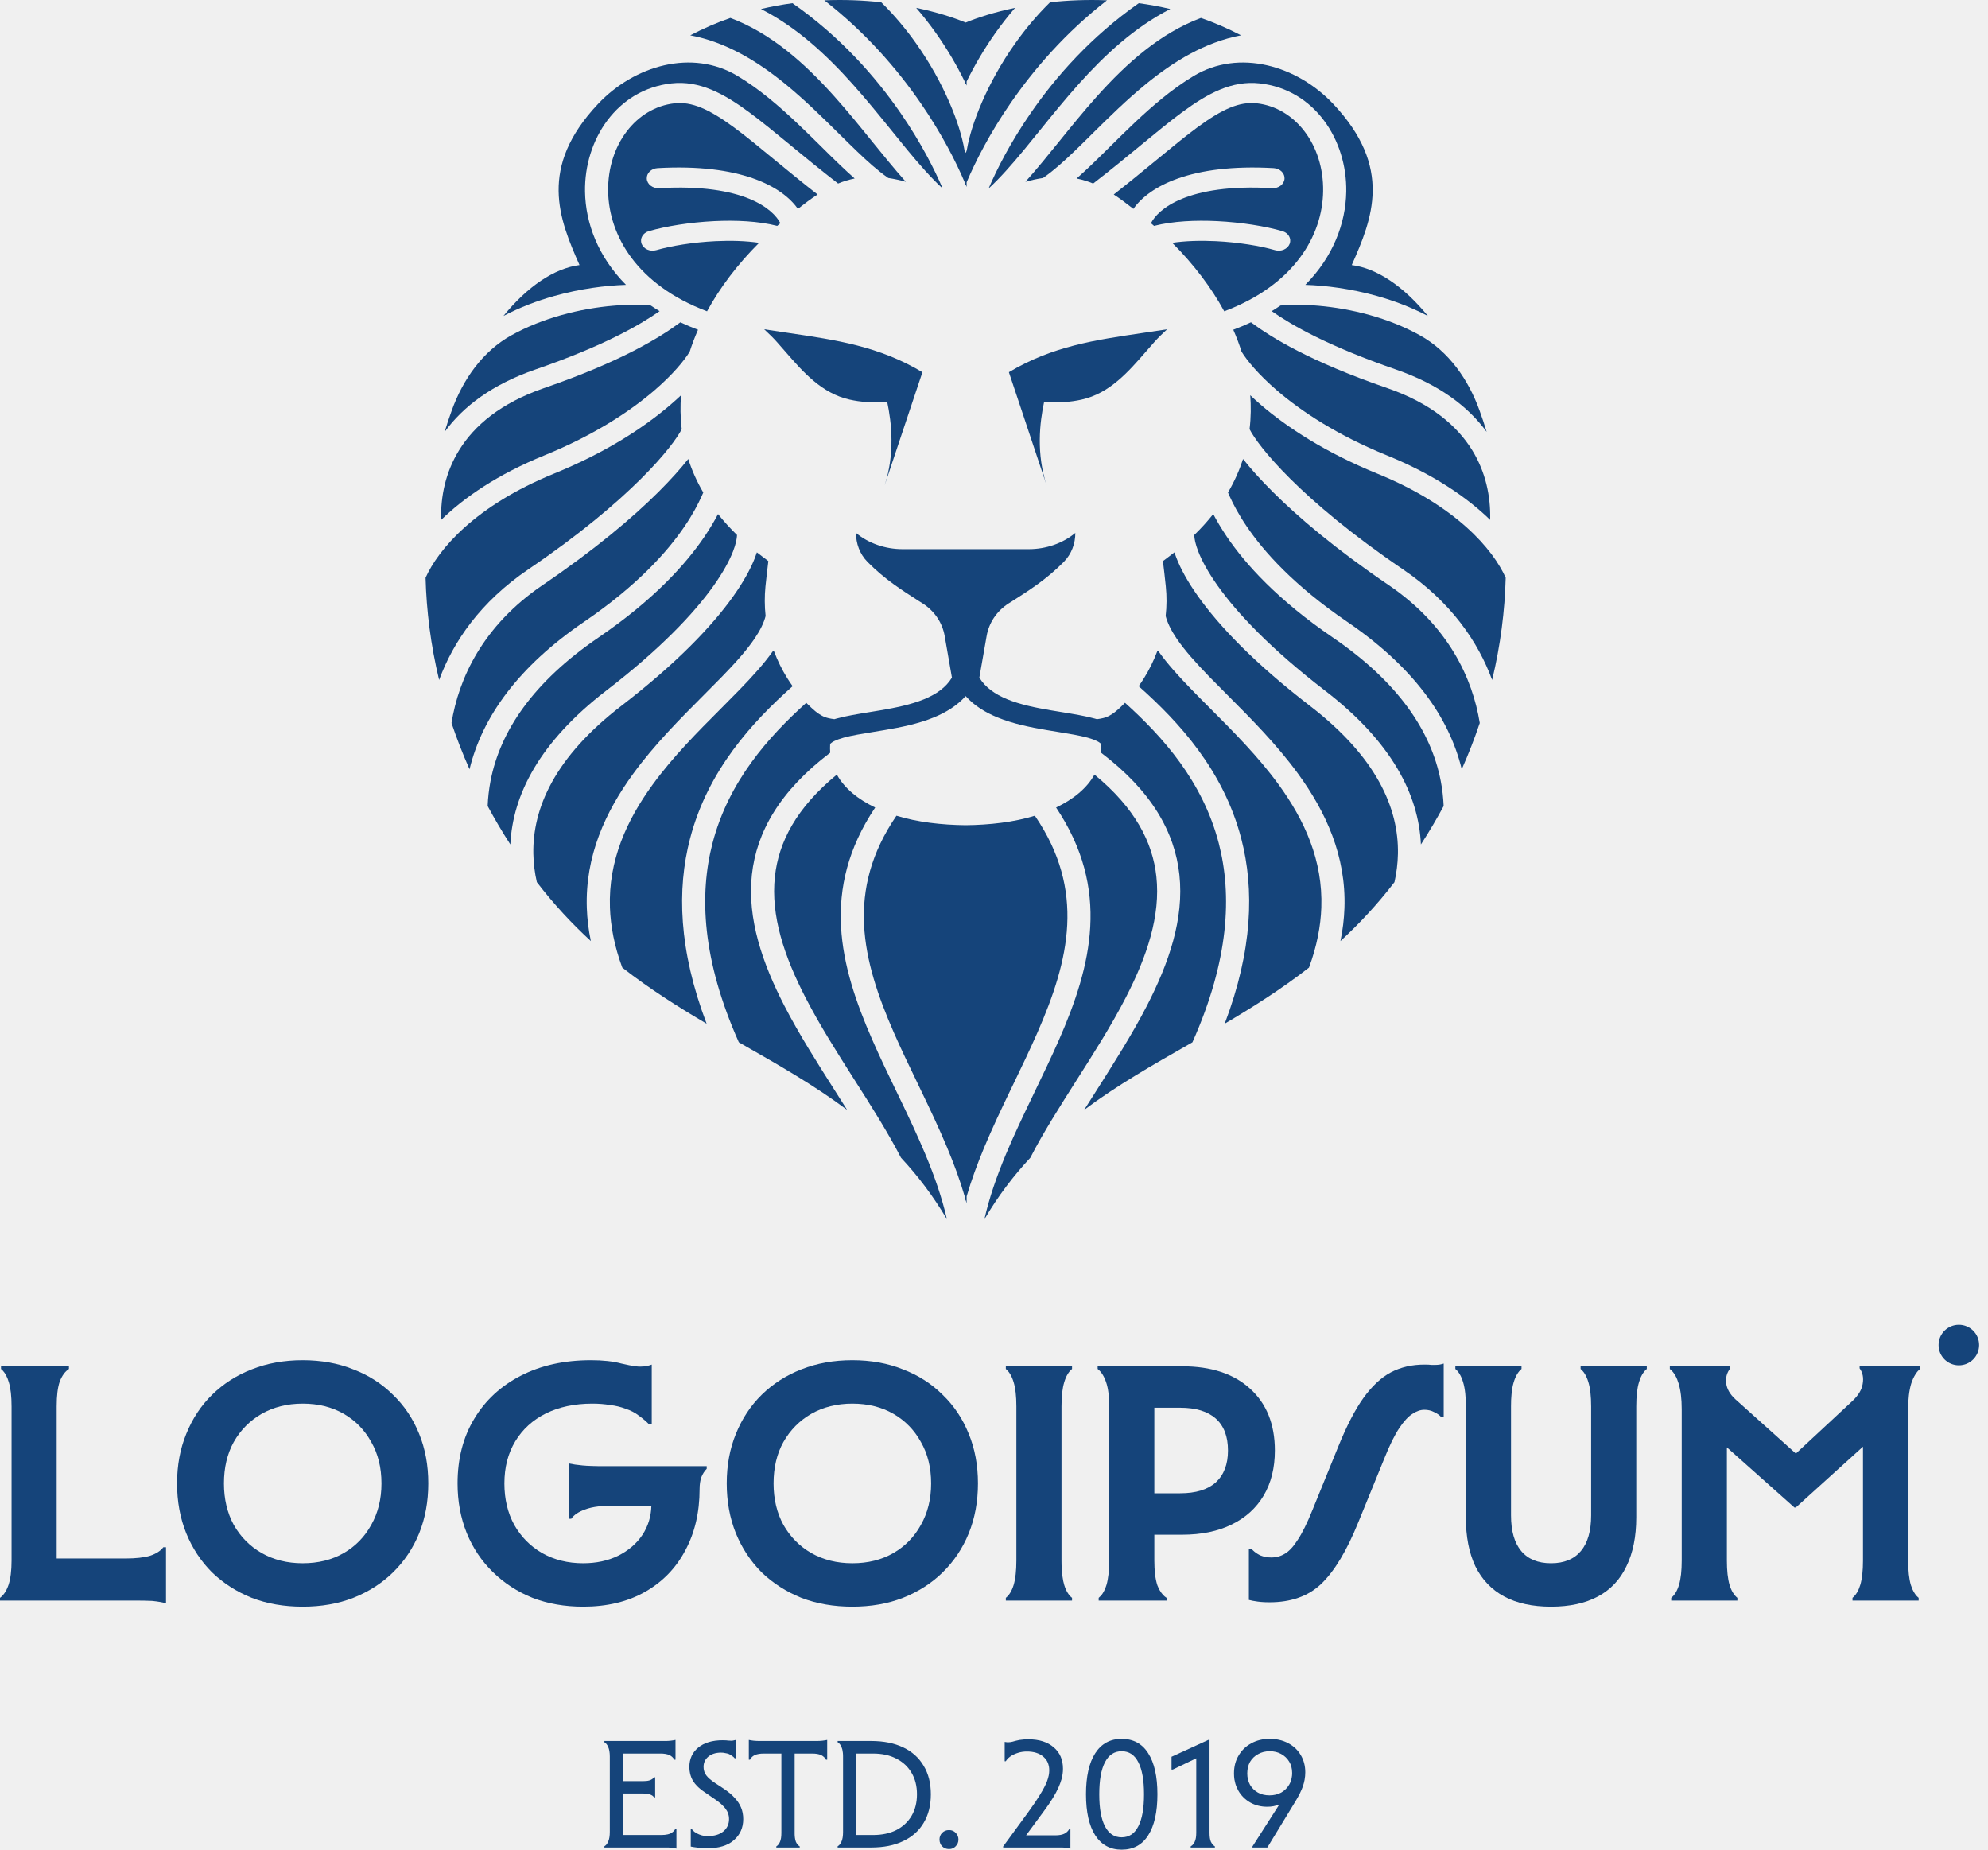
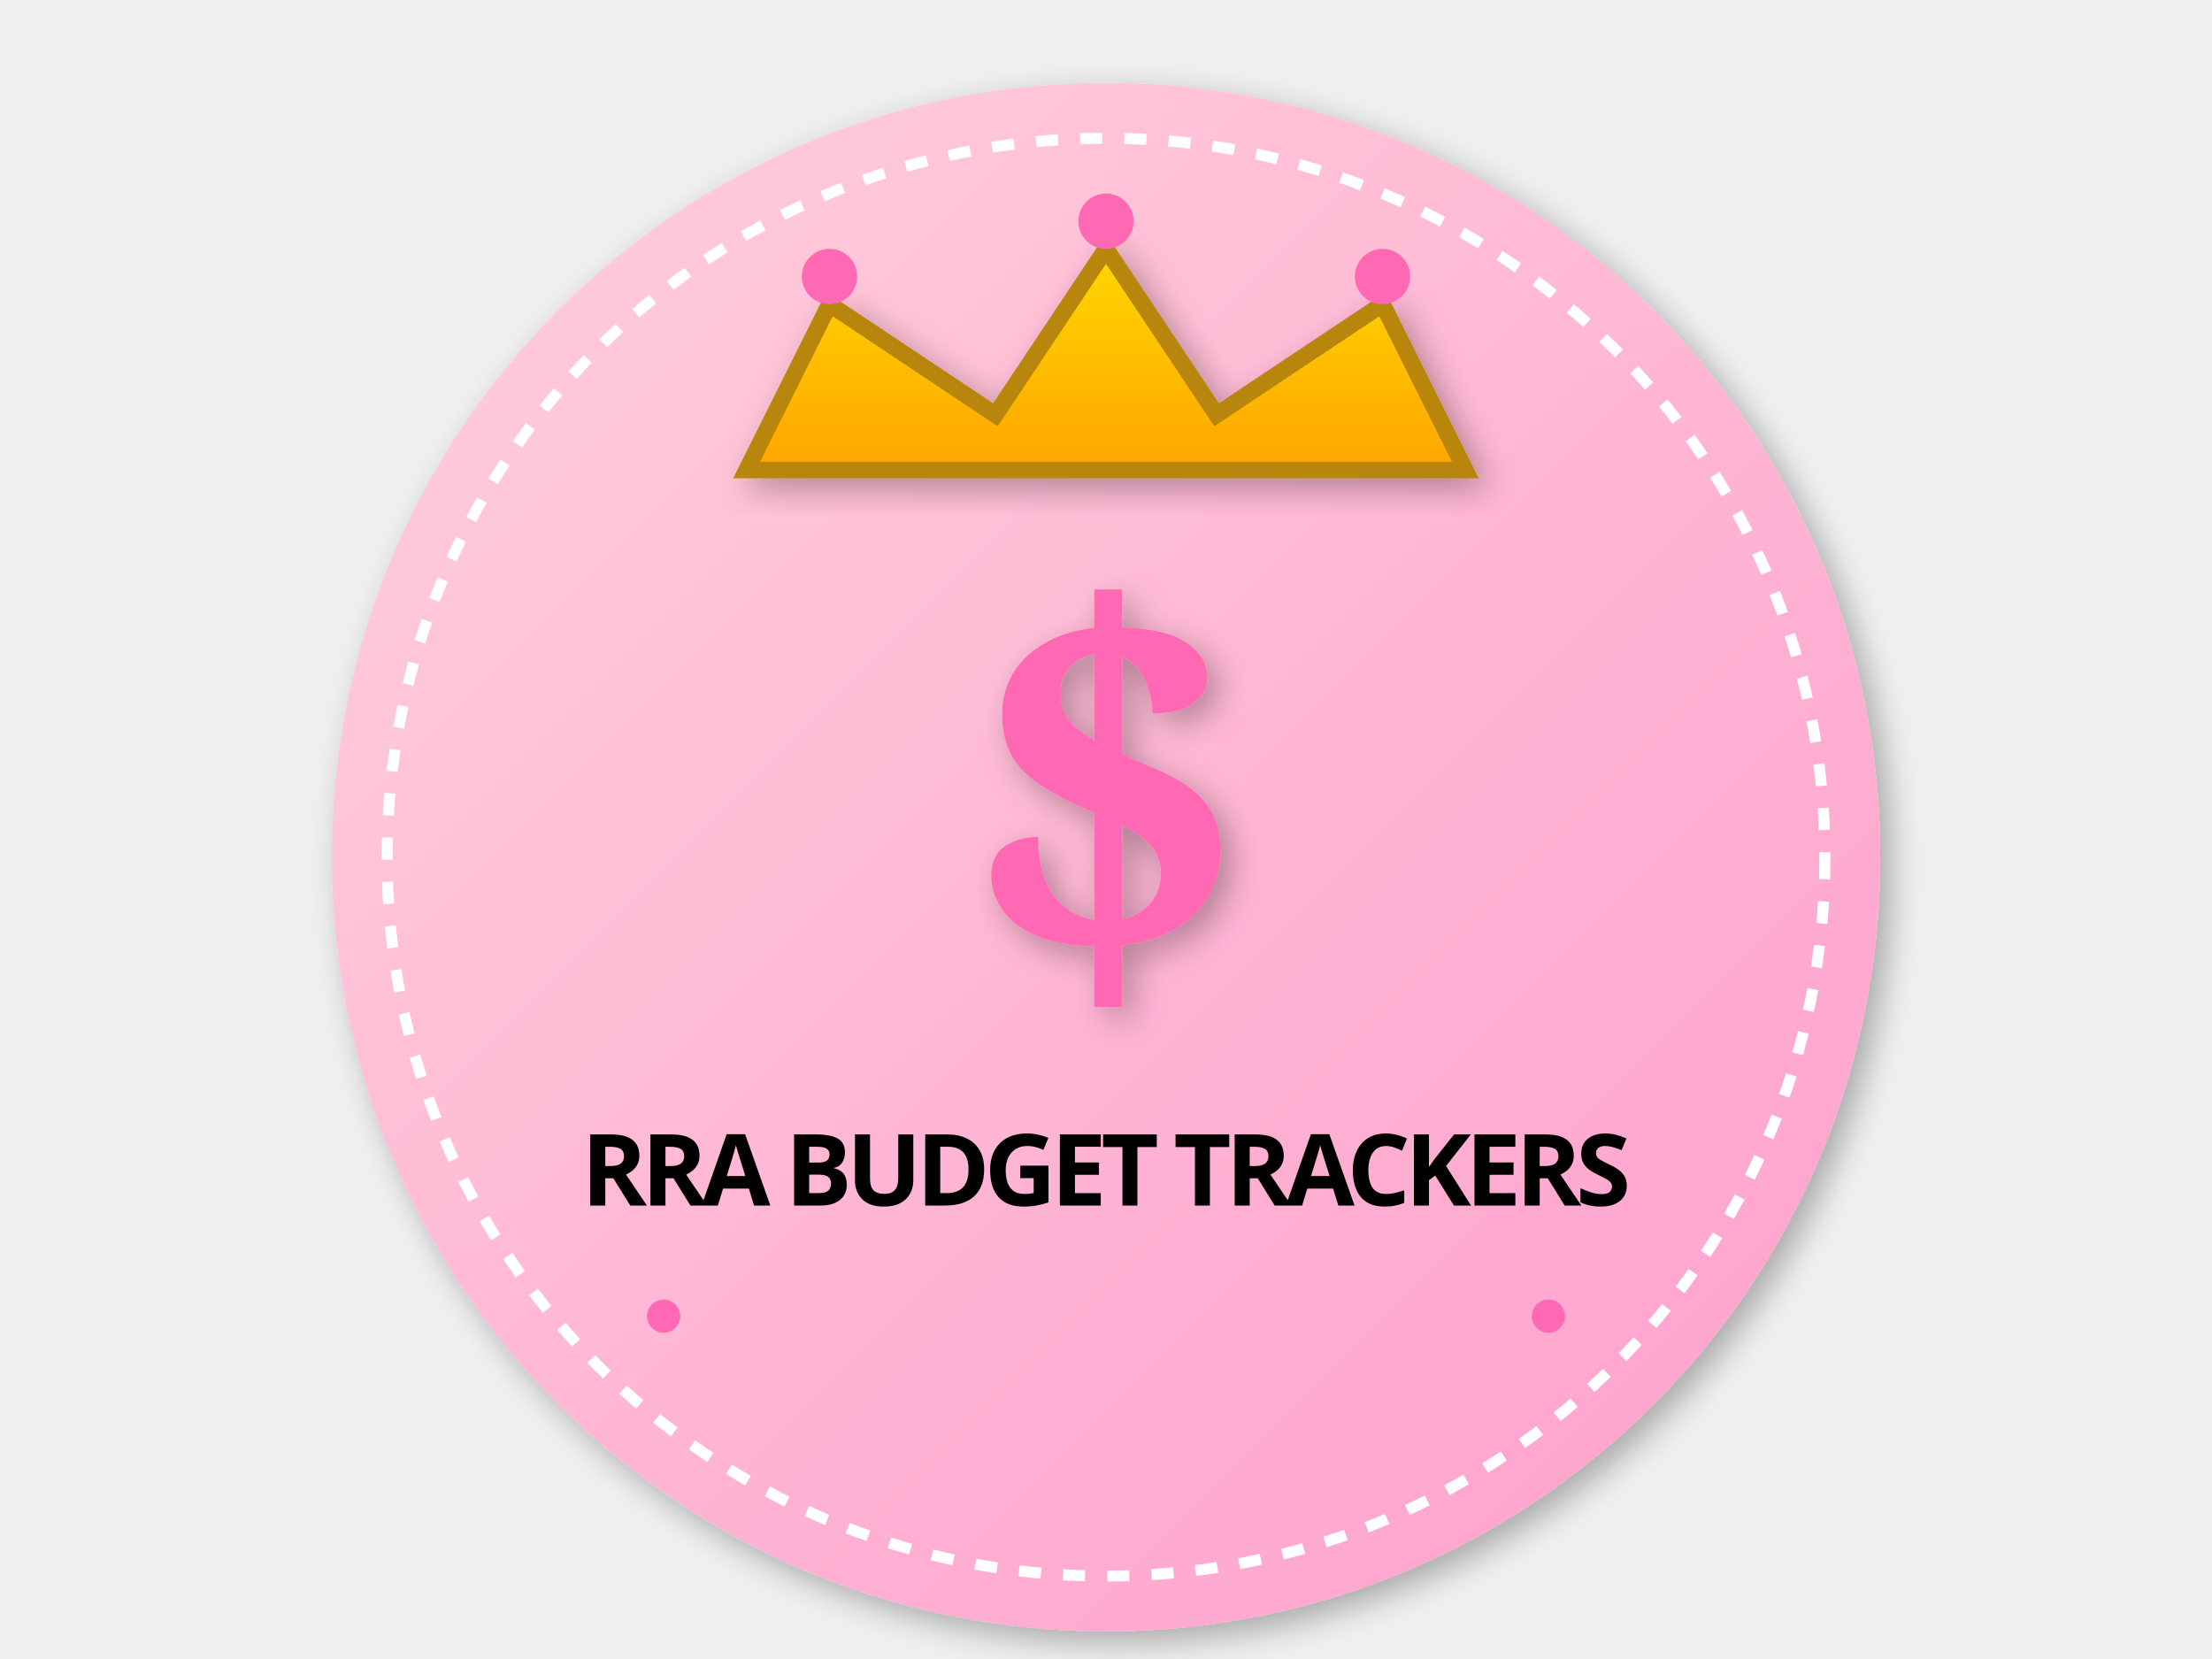
- <svg xmlns="http://www.w3.org/2000/svg" width="43" height="40" viewBox="0 0 43 40" fill="none">
-   <path d="M20.866 3.942C20.679 3.501 20.369 2.889 19.913 2.228C19.412 1.501 18.729 0.706 17.83 0.007C18.262 -0.011 18.677 0.007 19.06 0.049C19.343 0.326 19.594 0.627 19.813 0.936C20.424 1.796 20.768 2.692 20.859 3.234C20.863 3.26 20.873 3.284 20.887 3.306C20.9 3.284 20.91 3.26 20.914 3.234C21.005 2.692 21.349 1.796 21.96 0.936C22.179 0.627 22.43 0.326 22.713 0.049C23.097 0.007 23.511 -0.011 23.944 0.007C23.044 0.706 22.361 1.501 21.86 2.228C21.404 2.889 21.094 3.501 20.908 3.942V4.043C20.901 4.026 20.894 4.009 20.887 3.992C20.879 4.009 20.872 4.026 20.866 4.043V3.942Z" fill="#15447A" />
-   <path d="M20.887 0.488C20.617 0.376 20.251 0.26 19.817 0.17C19.97 0.346 20.11 0.527 20.239 0.708C20.489 1.06 20.698 1.419 20.866 1.762V1.85C20.872 1.835 20.88 1.82 20.887 1.806C20.894 1.82 20.901 1.835 20.908 1.85V1.762C21.076 1.419 21.285 1.06 21.534 0.708C21.663 0.527 21.804 0.346 21.956 0.17C21.522 0.26 21.157 0.376 20.887 0.488Z" fill="#15447A" />
-   <path d="M19.484 2.451C18.936 1.656 18.17 0.788 17.141 0.069C16.916 0.099 16.689 0.141 16.46 0.195C17.245 0.595 17.888 1.2 18.442 1.819C18.743 2.154 19.025 2.503 19.291 2.831C19.403 2.971 19.513 3.106 19.62 3.236C19.891 3.564 20.144 3.851 20.39 4.077C20.216 3.668 19.922 3.087 19.484 2.451Z" fill="#15447A" />
-   <path d="M18.047 2.085C17.398 1.36 16.676 0.718 15.798 0.388C15.507 0.489 15.216 0.614 14.93 0.764C15.713 0.911 16.39 1.332 16.977 1.809C17.4 2.154 17.794 2.543 18.151 2.896C18.288 3.031 18.419 3.161 18.544 3.28C18.775 3.501 18.985 3.688 19.182 3.827C19.192 3.834 19.203 3.842 19.213 3.849C19.334 3.867 19.46 3.894 19.593 3.931C19.466 3.79 19.34 3.641 19.214 3.488C19.101 3.352 18.988 3.212 18.873 3.071C18.611 2.746 18.34 2.412 18.047 2.085Z" fill="#15447A" />
-   <path d="M20.887 25.946C20.894 25.971 20.901 25.997 20.908 26.023C20.908 25.974 20.908 25.924 20.908 25.872C21.012 25.515 21.142 25.165 21.285 24.821C21.463 24.395 21.663 23.974 21.862 23.561L21.925 23.431C22.103 23.061 22.279 22.696 22.438 22.333C23.128 20.76 23.488 19.257 22.384 17.64C21.935 17.779 21.404 17.84 20.887 17.845C20.37 17.84 19.838 17.779 19.39 17.64C18.285 19.257 18.646 20.76 19.335 22.333C19.494 22.696 19.67 23.061 19.849 23.431L19.911 23.561C20.11 23.974 20.31 24.395 20.488 24.821C20.632 25.165 20.762 25.515 20.866 25.872C20.866 25.924 20.866 25.974 20.866 26.023C20.872 25.997 20.88 25.971 20.887 25.946Z" fill="#15447A" />
-   <path d="M18.93 17.463C17.744 19.235 18.167 20.888 18.868 22.487C19.03 22.858 19.209 23.229 19.387 23.598L19.45 23.728C19.649 24.141 19.845 24.553 20.018 24.968C20.211 25.432 20.375 25.897 20.482 26.367C20.183 25.86 19.849 25.423 19.488 25.036C19.346 24.76 19.184 24.481 19.015 24.201C18.845 23.921 18.666 23.64 18.486 23.358C18.112 22.771 17.734 22.177 17.422 21.572C16.962 20.68 16.669 19.803 16.761 18.957C16.841 18.214 17.221 17.473 18.101 16.751C18.265 17.049 18.559 17.286 18.93 17.463Z" fill="#15447A" />
-   <path d="M16.263 18.917C16.363 17.998 16.862 17.108 17.957 16.278C17.953 16.216 17.952 16.153 17.956 16.089C17.991 16.049 18.07 16.002 18.248 15.952C18.425 15.904 18.638 15.869 18.885 15.829C18.966 15.816 19.051 15.802 19.139 15.787C19.482 15.729 19.861 15.653 20.2 15.514C20.458 15.408 20.701 15.261 20.887 15.053C21.072 15.261 21.315 15.408 21.574 15.514C21.912 15.653 22.292 15.729 22.634 15.787C22.722 15.802 22.807 15.816 22.888 15.829C23.135 15.869 23.348 15.904 23.525 15.952C23.703 16.002 23.782 16.049 23.817 16.089C23.821 16.153 23.821 16.216 23.816 16.278C24.912 17.108 25.411 17.998 25.51 18.917C25.614 19.873 25.28 20.831 24.808 21.749C24.487 22.371 24.091 22.993 23.712 23.59C23.623 23.728 23.535 23.866 23.45 24.002C24.157 23.473 24.92 23.038 25.698 22.594L25.792 22.54C26.586 20.759 26.652 19.354 26.361 18.233C26.014 16.899 25.154 15.936 24.334 15.198C24.332 15.2 24.33 15.202 24.328 15.203C24.324 15.207 24.321 15.211 24.317 15.215C24.25 15.283 24.19 15.338 24.14 15.379C24.113 15.401 24.085 15.422 24.059 15.439C24.041 15.451 24.023 15.462 24.003 15.473C23.962 15.497 23.914 15.516 23.865 15.528C23.822 15.539 23.775 15.547 23.726 15.553C23.71 15.548 23.693 15.544 23.677 15.539C23.468 15.481 23.21 15.44 22.956 15.398C22.88 15.386 22.804 15.374 22.73 15.361C22.393 15.304 22.066 15.236 21.787 15.122C21.52 15.012 21.311 14.865 21.183 14.654L21.341 13.752C21.39 13.472 21.555 13.216 21.818 13.048C21.845 13.031 21.871 13.014 21.898 12.998L21.902 12.995C22.263 12.765 22.638 12.527 23.008 12.153C23.18 11.979 23.259 11.753 23.259 11.525C22.988 11.75 22.626 11.876 22.251 11.876H19.523C19.147 11.876 18.786 11.75 18.515 11.525C18.515 11.753 18.594 11.979 18.765 12.153C19.135 12.527 19.51 12.765 19.871 12.995L19.872 12.996C19.9 13.013 19.927 13.031 19.955 13.048C20.218 13.216 20.384 13.472 20.433 13.752L20.59 14.654C20.462 14.865 20.254 15.012 19.986 15.122C19.707 15.236 19.38 15.304 19.043 15.361C18.969 15.374 18.893 15.386 18.818 15.398C18.563 15.44 18.306 15.481 18.096 15.539C18.08 15.544 18.064 15.548 18.047 15.553C17.998 15.547 17.952 15.539 17.908 15.528C17.859 15.516 17.811 15.497 17.77 15.473C17.75 15.462 17.732 15.451 17.714 15.439C17.688 15.422 17.661 15.401 17.633 15.379C17.584 15.338 17.523 15.283 17.456 15.215C17.451 15.21 17.445 15.204 17.44 15.198C16.619 15.936 15.759 16.899 15.412 18.233C15.121 19.354 15.187 20.759 15.981 22.54L16.075 22.594C16.853 23.038 17.616 23.473 18.323 24.002C18.238 23.866 18.15 23.729 18.062 23.59C17.683 22.994 17.286 22.371 16.965 21.749C16.493 20.831 16.16 19.873 16.263 18.917Z" fill="#15447A" />
-   <path d="M17.144 14.839C16.278 15.609 15.309 16.656 14.925 18.138C14.64 19.232 14.679 20.546 15.284 22.138C14.669 21.776 14.055 21.388 13.46 20.925C13.289 20.462 13.207 20.03 13.193 19.626C13.158 18.608 13.555 17.74 14.115 16.97C14.557 16.362 15.09 15.828 15.589 15.328C15.727 15.189 15.863 15.053 15.994 14.918C16.269 14.635 16.522 14.358 16.714 14.086L16.743 14.087C16.819 14.289 16.914 14.482 17.026 14.662C17.066 14.726 17.105 14.784 17.144 14.839Z" fill="#15447A" />
-   <path d="M16.325 13.805C16.443 13.63 16.522 13.47 16.56 13.322C16.537 13.11 16.536 12.895 16.557 12.68C16.575 12.501 16.603 12.27 16.619 12.134L16.474 12.024C16.439 11.998 16.405 11.971 16.371 11.945C16.359 11.983 16.345 12.023 16.329 12.063C16.237 12.299 16.085 12.579 15.858 12.898C15.405 13.535 14.645 14.337 13.44 15.264C11.996 16.374 11.519 17.48 11.536 18.461C11.54 18.671 11.566 18.876 11.612 19.077C11.983 19.56 12.374 19.978 12.78 20.351C12.729 20.107 12.701 19.87 12.693 19.639C12.654 18.508 13.098 17.555 13.692 16.738C14.156 16.1 14.722 15.533 15.224 15.03C15.359 14.895 15.489 14.764 15.611 14.639C15.905 14.337 16.151 14.063 16.325 13.805Z" fill="#15447A" />
-   <path d="M15.942 11.57C15.939 11.648 15.917 11.766 15.855 11.925C15.778 12.123 15.644 12.373 15.433 12.67C15.011 13.263 14.286 14.034 13.108 14.939C11.667 16.048 11.088 17.193 11.039 18.262C10.861 17.986 10.697 17.709 10.548 17.431C10.555 17.25 10.576 17.069 10.61 16.889C10.818 15.81 11.532 14.75 12.943 13.788C14.15 12.965 14.837 12.195 15.235 11.609C15.36 11.424 15.457 11.259 15.531 11.117C15.651 11.268 15.788 11.42 15.942 11.57Z" fill="#15447A" />
-   <path d="M15.176 10.732C15.19 10.703 15.201 10.676 15.212 10.651C15.069 10.407 14.963 10.164 14.887 9.926C14.727 10.128 14.514 10.368 14.242 10.639C13.686 11.192 12.873 11.882 11.738 12.652C10.443 13.531 9.921 14.672 9.766 15.635C9.878 15.967 10.007 16.301 10.156 16.636C10.431 15.498 11.218 14.412 12.634 13.447C13.792 12.657 14.438 11.927 14.804 11.388C14.988 11.119 15.102 10.895 15.176 10.732Z" fill="#15447A" />
-   <path d="M14.746 9.281C14.654 9.461 14.386 9.836 13.865 10.354C13.332 10.884 12.543 11.556 11.43 12.311C10.388 13.018 9.802 13.879 9.498 14.705C9.316 13.948 9.224 13.206 9.205 12.494C9.48 11.882 10.27 10.94 11.986 10.241C13.111 9.783 13.934 9.241 14.498 8.757C14.581 8.686 14.658 8.616 14.731 8.548C14.713 8.777 14.714 9.023 14.746 9.281Z" fill="#15447A" />
-   <path d="M14.147 8.449C14.556 8.098 14.801 7.795 14.918 7.605C14.969 7.446 15.029 7.288 15.098 7.131C14.964 7.081 14.837 7.027 14.716 6.97C14.265 7.303 13.445 7.814 11.761 8.395C10.831 8.717 10.26 9.201 9.931 9.735C9.637 10.21 9.528 10.737 9.542 11.243C10.044 10.754 10.769 10.257 11.774 9.848C12.846 9.412 13.623 8.898 14.147 8.449Z" fill="#15447A" />
-   <path d="M15.293 6.732C13.774 6.159 13.17 5.09 13.154 4.138C13.138 3.127 13.765 2.325 14.59 2.234C14.96 2.193 15.333 2.355 15.879 2.757C16.137 2.947 16.419 3.179 16.746 3.449L16.783 3.479C17.053 3.701 17.351 3.946 17.684 4.206C17.539 4.3 17.399 4.406 17.258 4.517C16.919 4.03 16.009 3.534 14.223 3.636C14.085 3.644 13.981 3.748 13.99 3.867C13.999 3.987 14.118 4.077 14.256 4.069C16.108 3.963 16.73 4.534 16.879 4.827C16.856 4.846 16.833 4.865 16.811 4.885C16.405 4.781 15.912 4.759 15.446 4.782C14.924 4.808 14.406 4.891 14.036 4.998C13.905 5.036 13.835 5.159 13.878 5.273C13.922 5.386 14.063 5.448 14.194 5.41C14.515 5.317 14.988 5.239 15.475 5.215C15.811 5.199 16.139 5.209 16.419 5.251C15.953 5.716 15.574 6.216 15.293 6.732Z" fill="#15447A" />
-   <path d="M17.128 3.165C17.427 3.411 17.756 3.681 18.128 3.969C18.181 3.947 18.235 3.927 18.29 3.91C18.355 3.89 18.42 3.873 18.486 3.86C18.383 3.769 18.279 3.672 18.174 3.572C18.037 3.442 17.899 3.305 17.759 3.166C17.407 2.819 17.039 2.455 16.635 2.126C16.421 1.952 16.194 1.787 15.954 1.643C14.972 1.053 13.723 1.414 12.936 2.247C11.638 3.624 12.093 4.733 12.535 5.732C11.989 5.802 11.409 6.195 10.889 6.833C11.249 6.644 11.624 6.503 11.988 6.401C12.552 6.243 13.097 6.174 13.54 6.16C12.938 5.553 12.665 4.828 12.654 4.144C12.636 3.024 13.339 1.934 14.527 1.803C15.127 1.737 15.65 2.02 16.202 2.426C16.471 2.624 16.762 2.864 17.085 3.129L17.128 3.165Z" fill="#15447A" />
-   <path d="M12.142 6.814C11.778 6.916 11.409 7.058 11.059 7.252C10.437 7.598 10.013 8.207 9.771 8.877C9.716 9.027 9.665 9.181 9.617 9.34C10.018 8.79 10.649 8.313 11.576 7.992C13.057 7.481 13.831 7.033 14.267 6.729C14.201 6.689 14.138 6.649 14.077 6.607C13.677 6.566 12.934 6.592 12.142 6.814Z" fill="#15447A" />
-   <path d="M19.952 8.049L19.134 10.497C19.36 9.81 19.286 9.146 19.189 8.686C18.854 8.715 18.609 8.693 18.379 8.642C17.771 8.507 17.366 8.04 16.98 7.596C16.922 7.53 16.866 7.464 16.808 7.4C16.73 7.312 16.638 7.221 16.529 7.121C16.705 7.149 16.877 7.174 17.047 7.199C18.093 7.353 19.014 7.488 19.952 8.049Z" fill="#15447A" />
-   <path d="M19.134 10.497C19.131 10.507 19.128 10.516 19.125 10.525L19.134 10.497Z" fill="#15447A" />
-   <path d="M22.29 2.451C22.837 1.656 23.604 0.788 24.632 0.069C24.857 0.099 25.084 0.141 25.313 0.195C24.529 0.595 23.886 1.2 23.331 1.819C23.031 2.154 22.748 2.503 22.483 2.831C22.37 2.971 22.26 3.106 22.153 3.236C21.882 3.564 21.629 3.851 21.383 4.077C21.558 3.668 21.851 3.087 22.29 2.451Z" fill="#15447A" />
-   <path d="M23.726 2.085C24.376 1.36 25.097 0.718 25.976 0.388C26.266 0.489 26.557 0.614 26.844 0.764C26.061 0.911 25.383 1.332 24.797 1.809C24.373 2.154 23.979 2.543 23.622 2.896C23.486 3.031 23.355 3.161 23.23 3.28C22.999 3.501 22.788 3.688 22.591 3.827C22.581 3.834 22.571 3.842 22.561 3.849C22.439 3.867 22.313 3.894 22.18 3.931C22.307 3.79 22.433 3.641 22.56 3.488C22.672 3.352 22.785 3.212 22.9 3.071C23.163 2.746 23.433 2.412 23.726 2.085Z" fill="#15447A" />
-   <path d="M22.843 17.463C24.029 19.235 23.607 20.888 22.906 22.487C22.743 22.858 22.564 23.229 22.386 23.598L22.324 23.728C22.125 24.141 21.929 24.553 21.755 24.968C21.562 25.432 21.398 25.897 21.292 26.367C21.591 25.86 21.925 25.423 22.286 25.036C22.427 24.76 22.589 24.481 22.759 24.201C22.929 23.921 23.108 23.64 23.287 23.358C23.661 22.771 24.039 22.177 24.351 21.572C24.811 20.68 25.104 19.803 25.012 18.957C24.932 18.214 24.552 17.473 23.673 16.751C23.508 17.049 23.214 17.286 22.843 17.463Z" fill="#15447A" />
-   <path d="M24.629 14.839C25.496 15.609 26.464 16.656 26.849 18.138C27.133 19.232 27.095 20.546 26.49 22.138C27.104 21.776 27.718 21.388 28.313 20.925C28.484 20.462 28.566 20.03 28.58 19.626C28.615 18.608 28.218 17.74 27.659 16.97C27.217 16.362 26.683 15.828 26.185 15.328C26.046 15.189 25.91 15.053 25.779 14.918C25.504 14.635 25.251 14.358 25.059 14.086L25.03 14.087C24.954 14.289 24.859 14.482 24.747 14.662C24.708 14.726 24.668 14.784 24.629 14.839Z" fill="#15447A" />
-   <path d="M25.448 13.805C25.33 13.63 25.252 13.47 25.213 13.322C25.237 13.11 25.238 12.895 25.216 12.68C25.198 12.501 25.171 12.27 25.154 12.134L25.3 12.024C25.334 11.998 25.369 11.971 25.402 11.945C25.415 11.983 25.429 12.023 25.445 12.063C25.536 12.299 25.688 12.579 25.915 12.898C26.368 13.535 27.128 14.337 28.333 15.264C29.777 16.374 30.254 17.48 30.237 18.461C30.233 18.671 30.207 18.876 30.162 19.077C29.791 19.56 29.399 19.978 28.994 20.351C29.044 20.107 29.072 19.87 29.08 19.639C29.119 18.508 28.675 17.555 28.081 16.738C27.617 16.1 27.051 15.533 26.549 15.03C26.414 14.895 26.284 14.764 26.162 14.639C25.869 14.337 25.622 14.063 25.448 13.805Z" fill="#15447A" />
-   <path d="M25.831 11.57C25.834 11.648 25.856 11.766 25.918 11.925C25.995 12.123 26.129 12.373 26.34 12.67C26.762 13.263 27.488 14.034 28.665 14.939C30.107 16.048 30.686 17.193 30.734 18.262C30.913 17.986 31.076 17.709 31.226 17.431C31.218 17.25 31.198 17.069 31.163 16.889C30.955 15.81 30.241 14.75 28.831 13.788C27.624 12.965 26.936 12.195 26.538 11.609C26.413 11.424 26.317 11.259 26.242 11.117C26.122 11.268 25.986 11.42 25.831 11.57Z" fill="#15447A" />
-   <path d="M26.597 10.732C26.584 10.703 26.572 10.676 26.561 10.651C26.704 10.407 26.81 10.164 26.887 9.926C27.046 10.128 27.259 10.368 27.532 10.639C28.087 11.192 28.9 11.882 30.035 12.652C31.33 13.531 31.852 14.672 32.007 15.635C31.896 15.967 31.766 16.301 31.617 16.636C31.343 15.498 30.555 14.412 29.14 13.447C27.981 12.657 27.335 11.927 26.969 11.388C26.786 11.119 26.671 10.895 26.597 10.732Z" fill="#15447A" />
-   <path d="M27.028 9.281C27.119 9.461 27.387 9.836 27.908 10.354C28.442 10.884 29.231 11.556 30.343 12.311C31.386 13.018 31.971 13.879 32.275 14.705C32.457 13.948 32.549 13.206 32.568 12.494C32.293 11.882 31.504 10.94 29.787 10.241C28.663 9.783 27.839 9.241 27.275 8.757C27.192 8.686 27.115 8.616 27.043 8.548C27.06 8.777 27.059 9.023 27.028 9.281Z" fill="#15447A" />
-   <path d="M27.627 8.449C27.218 8.098 26.972 7.795 26.855 7.605C26.805 7.446 26.745 7.288 26.676 7.131C26.809 7.081 26.936 7.027 27.058 6.97C27.508 7.303 28.328 7.814 30.012 8.395C30.942 8.717 31.513 9.201 31.843 9.735C32.136 10.21 32.245 10.737 32.232 11.243C31.729 10.754 31.004 10.257 29.999 9.848C28.927 9.412 28.151 8.898 27.627 8.449Z" fill="#15447A" />
-   <path d="M26.48 6.732C28 6.159 28.604 5.09 28.619 4.138C28.635 3.127 28.009 2.325 27.183 2.234C26.814 2.193 26.44 2.355 25.895 2.757C25.637 2.947 25.355 3.179 25.027 3.449L24.99 3.479C24.72 3.701 24.423 3.946 24.09 4.206C24.234 4.3 24.374 4.406 24.515 4.517C24.855 4.03 25.765 3.534 27.55 3.636C27.688 3.644 27.793 3.748 27.784 3.867C27.774 3.987 27.655 4.077 27.517 4.069C25.665 3.963 25.044 4.534 24.895 4.827C24.917 4.846 24.94 4.865 24.962 4.885C25.368 4.781 25.862 4.759 26.327 4.782C26.849 4.808 27.367 4.891 27.737 4.998C27.868 5.036 27.939 5.159 27.895 5.273C27.851 5.386 27.71 5.448 27.579 5.41C27.258 5.317 26.785 5.239 26.298 5.215C25.962 5.199 25.635 5.209 25.355 5.251C25.82 5.716 26.199 6.216 26.48 6.732Z" fill="#15447A" />
-   <path d="M24.646 3.165C24.347 3.411 24.018 3.681 23.645 3.969C23.593 3.947 23.539 3.927 23.483 3.91C23.419 3.89 23.353 3.873 23.287 3.86C23.39 3.769 23.495 3.672 23.6 3.572C23.736 3.442 23.874 3.305 24.015 3.166C24.366 2.819 24.734 2.455 25.139 2.126C25.352 1.952 25.58 1.787 25.819 1.643C26.801 1.053 28.051 1.414 28.837 2.247C30.135 3.624 29.681 4.733 29.238 5.732C29.785 5.802 30.364 6.195 30.885 6.833C30.524 6.644 30.149 6.503 29.785 6.401C29.222 6.243 28.676 6.174 28.234 6.16C28.835 5.553 29.108 4.828 29.119 4.144C29.137 3.024 28.434 1.934 27.246 1.803C26.646 1.737 26.123 2.02 25.571 2.426C25.302 2.624 25.011 2.864 24.689 3.129L24.646 3.165Z" fill="#15447A" />
-   <path d="M29.631 6.814C29.995 6.916 30.365 7.058 30.714 7.252C31.337 7.598 31.76 8.207 32.002 8.877C32.057 9.027 32.108 9.181 32.156 9.34C31.756 8.79 31.125 8.313 30.197 7.992C28.717 7.481 27.943 7.033 27.507 6.729C27.572 6.689 27.635 6.649 27.696 6.607C28.096 6.566 28.84 6.592 29.631 6.814Z" fill="#15447A" />
-   <path d="M21.822 8.049L22.639 10.497C22.642 10.507 22.645 10.516 22.648 10.525L22.639 10.497C22.413 9.81 22.487 9.146 22.585 8.686C22.92 8.715 23.164 8.693 23.394 8.642C24.002 8.507 24.407 8.04 24.793 7.596C24.851 7.53 24.908 7.464 24.965 7.4C25.043 7.312 25.135 7.221 25.245 7.121C25.068 7.149 24.896 7.174 24.727 7.199C23.68 7.353 22.759 7.488 21.822 8.049Z" fill="#15447A" />
-   <path fill-rule="evenodd" clip-rule="evenodd" d="M4.029 33.159C3.896 32.831 3.83 32.472 3.83 32.08C3.83 31.688 3.896 31.331 4.029 31.008C4.161 30.68 4.347 30.398 4.587 30.163C4.831 29.924 5.118 29.74 5.446 29.613C5.779 29.481 6.146 29.415 6.547 29.415C6.948 29.415 7.313 29.481 7.641 29.613C7.974 29.74 8.26 29.924 8.5 30.163C8.745 30.398 8.934 30.68 9.066 31.008C9.198 31.331 9.264 31.688 9.264 32.08C9.264 32.472 9.198 32.831 9.066 33.159C8.934 33.482 8.745 33.764 8.5 34.004C8.26 34.239 7.974 34.422 7.641 34.554C7.313 34.682 6.948 34.745 6.547 34.745C6.146 34.745 5.779 34.682 5.446 34.554C5.118 34.422 4.831 34.239 4.587 34.004C4.347 33.764 4.161 33.482 4.029 33.159ZM8.251 32.08C8.251 31.737 8.177 31.439 8.03 31.184C7.888 30.925 7.69 30.722 7.436 30.575C7.181 30.428 6.885 30.354 6.547 30.354C6.214 30.354 5.918 30.428 5.659 30.575C5.404 30.722 5.203 30.925 5.056 31.184C4.915 31.439 4.844 31.737 4.844 32.08C4.844 32.418 4.915 32.716 5.056 32.976C5.203 33.235 5.404 33.438 5.659 33.585C5.918 33.732 6.214 33.806 6.547 33.806C6.885 33.806 7.181 33.732 7.436 33.585C7.69 33.438 7.888 33.235 8.03 32.976C8.177 32.716 8.251 32.418 8.251 32.08Z" fill="#15447A" />
-   <path d="M2.717 33.703H1.226V30.413C1.226 30.183 1.248 30.004 1.292 29.877C1.341 29.75 1.407 29.659 1.491 29.605V29.547H0.022V29.605C0.048 29.626 0.072 29.651 0.093 29.681C0.106 29.698 0.118 29.718 0.129 29.738C0.153 29.782 0.174 29.833 0.191 29.892C0.23 30.019 0.25 30.193 0.25 30.413V33.747C0.25 33.967 0.228 34.143 0.184 34.275C0.14 34.403 0.078 34.496 0 34.554V34.613H2.959C3.072 34.613 3.182 34.616 3.29 34.62C3.355 34.626 3.417 34.635 3.474 34.645C3.496 34.649 3.516 34.654 3.536 34.658C3.555 34.663 3.573 34.667 3.591 34.672V33.46H3.532C3.473 33.539 3.378 33.6 3.246 33.644C3.113 33.683 2.937 33.703 2.717 33.703Z" fill="#15447A" />
-   <path d="M14.038 30.802H14.097V29.51C14.069 29.521 14.039 29.53 14.008 29.537C13.958 29.549 13.904 29.554 13.847 29.554C13.819 29.554 13.786 29.552 13.747 29.547C13.668 29.537 13.567 29.517 13.443 29.488C13.262 29.439 13.042 29.415 12.782 29.415C12.205 29.415 11.698 29.527 11.262 29.752C10.832 29.973 10.496 30.283 10.256 30.685C10.017 31.081 9.897 31.546 9.897 32.08C9.897 32.467 9.963 32.824 10.095 33.152C10.227 33.475 10.415 33.757 10.66 33.996C10.905 34.236 11.191 34.422 11.519 34.554C11.852 34.682 12.217 34.745 12.613 34.745C13.132 34.745 13.58 34.638 13.957 34.422C14.334 34.207 14.623 33.908 14.824 33.526C15.029 33.145 15.132 32.704 15.132 32.205C15.132 32.107 15.144 32.021 15.169 31.948C15.198 31.874 15.237 31.813 15.286 31.764V31.706H12.929C12.888 31.706 12.847 31.705 12.806 31.703C12.766 31.702 12.727 31.7 12.687 31.698L12.666 31.696L12.623 31.693L12.599 31.691C12.486 31.681 12.386 31.666 12.298 31.647V32.844H12.356C12.415 32.76 12.513 32.694 12.65 32.645C12.733 32.613 12.832 32.59 12.945 32.577C13.019 32.569 13.099 32.565 13.186 32.565H14.089C14.083 32.795 14.019 33.003 13.898 33.189C13.771 33.38 13.595 33.531 13.37 33.644C13.149 33.752 12.897 33.806 12.613 33.806C12.281 33.806 11.984 33.732 11.725 33.585C11.47 33.438 11.27 33.235 11.123 32.976C10.981 32.716 10.91 32.418 10.91 32.08C10.91 31.732 10.988 31.429 11.145 31.169C11.302 30.91 11.522 30.709 11.806 30.567C12.095 30.425 12.43 30.354 12.812 30.354C12.949 30.354 13.076 30.364 13.194 30.384C13.316 30.398 13.428 30.425 13.531 30.465C13.639 30.499 13.737 30.55 13.825 30.619C13.918 30.687 13.989 30.748 14.038 30.802Z" fill="#15447A" />
-   <path fill-rule="evenodd" clip-rule="evenodd" d="M15.917 33.159C15.785 32.831 15.719 32.472 15.719 32.08C15.719 31.688 15.785 31.331 15.917 31.008C16.05 30.68 16.236 30.398 16.475 30.163C16.72 29.924 17.007 29.74 17.334 29.613C17.668 29.481 18.035 29.415 18.436 29.415C18.837 29.415 19.202 29.481 19.53 29.613C19.863 29.74 20.149 29.924 20.389 30.163C20.634 30.398 20.822 30.68 20.954 31.008C21.087 31.331 21.153 31.688 21.153 32.08C21.153 32.472 21.087 32.831 20.954 33.159C20.822 33.482 20.634 33.764 20.389 34.004C20.149 34.239 19.863 34.422 19.53 34.554C19.202 34.682 18.837 34.745 18.436 34.745C18.035 34.745 17.668 34.682 17.334 34.554C17.007 34.422 16.72 34.239 16.475 34.004C16.236 33.764 16.05 33.482 15.917 33.159ZM20.14 32.08C20.14 31.737 20.066 31.439 19.919 31.184C19.777 30.925 19.579 30.722 19.325 30.575C19.07 30.428 18.774 30.354 18.436 30.354C18.103 30.354 17.807 30.428 17.547 30.575C17.293 30.722 17.092 30.925 16.945 31.184C16.803 31.439 16.732 31.737 16.732 32.08C16.732 32.418 16.803 32.716 16.945 32.976C17.092 33.235 17.293 33.438 17.547 33.585C17.807 33.732 18.103 33.806 18.436 33.806C18.774 33.806 19.07 33.732 19.325 33.585C19.579 33.438 19.777 33.235 19.919 32.976C20.066 32.716 20.14 32.418 20.14 32.08Z" fill="#15447A" />
-   <path d="M21.925 29.892C21.964 30.019 21.984 30.193 21.984 30.413V33.747C21.984 33.967 21.964 34.143 21.925 34.275C21.886 34.403 21.829 34.496 21.756 34.554V34.613H23.188V34.554C23.114 34.496 23.058 34.403 23.019 34.275C23.003 34.223 22.991 34.163 22.982 34.096C22.967 33.995 22.96 33.879 22.96 33.747V30.413C22.96 30.193 22.98 30.019 23.019 29.892C23.058 29.76 23.114 29.664 23.188 29.605V29.547H21.756V29.605C21.829 29.664 21.886 29.76 21.925 29.892Z" fill="#15447A" />
-   <path fill-rule="evenodd" clip-rule="evenodd" d="M24.968 33.747C24.968 33.972 24.99 34.151 25.034 34.283C25.05 34.323 25.067 34.36 25.086 34.393C25.097 34.412 25.108 34.429 25.12 34.445C25.132 34.462 25.145 34.478 25.158 34.492C25.181 34.516 25.206 34.537 25.233 34.554V34.613H23.764V34.554C23.795 34.529 23.824 34.498 23.849 34.46C23.856 34.45 23.862 34.44 23.868 34.429C23.876 34.415 23.884 34.4 23.891 34.384C23.897 34.371 23.903 34.357 23.909 34.343C23.918 34.322 23.925 34.299 23.933 34.275C23.972 34.143 23.991 33.967 23.991 33.747V30.413C23.991 30.193 23.97 30.019 23.925 29.892C23.881 29.76 23.82 29.664 23.742 29.605V29.547H25.57C26.197 29.547 26.686 29.708 27.039 30.031C27.396 30.354 27.575 30.8 27.575 31.368C27.575 31.745 27.494 32.07 27.332 32.344C27.171 32.614 26.941 32.822 26.642 32.968C26.344 33.115 25.986 33.189 25.57 33.189H24.968V33.747ZM25.526 32.293H24.968V30.443H25.526C25.864 30.443 26.121 30.521 26.297 30.677C26.473 30.834 26.561 31.064 26.561 31.368C26.561 31.666 26.473 31.896 26.297 32.058C26.121 32.215 25.864 32.293 25.526 32.293Z" fill="#15447A" />
-   <path d="M29.487 30.237C29.306 30.491 29.128 30.837 28.951 31.272L28.386 32.66C28.273 32.939 28.168 33.152 28.07 33.299C27.977 33.446 27.884 33.546 27.791 33.6C27.703 33.654 27.605 33.681 27.497 33.681C27.414 33.681 27.336 33.666 27.262 33.637C27.252 33.632 27.242 33.627 27.233 33.622C27.226 33.618 27.219 33.614 27.212 33.61L27.195 33.6C27.149 33.572 27.108 33.537 27.072 33.497H27.013V34.599C27.067 34.613 27.13 34.625 27.204 34.635C27.246 34.641 27.29 34.644 27.337 34.647C27.352 34.648 27.367 34.648 27.382 34.649C27.408 34.65 27.434 34.65 27.461 34.65C27.691 34.65 27.896 34.618 28.078 34.554C28.264 34.491 28.43 34.391 28.577 34.253C28.724 34.111 28.863 33.93 28.995 33.71C29.128 33.49 29.257 33.223 29.384 32.91L29.95 31.522C30.062 31.243 30.168 31.03 30.266 30.883C30.368 30.731 30.464 30.629 30.552 30.575C30.64 30.516 30.726 30.487 30.809 30.487C30.887 30.487 30.958 30.504 31.022 30.538C31.086 30.567 31.134 30.602 31.169 30.641H31.227V29.488C31.198 29.498 31.169 29.505 31.139 29.51C31.11 29.515 31.081 29.517 31.051 29.517H30.956C30.927 29.512 30.878 29.51 30.809 29.51C30.54 29.51 30.297 29.566 30.082 29.679C29.872 29.791 29.673 29.977 29.487 30.237Z" fill="#15447A" />
-   <path d="M31.706 30.413C31.706 30.309 31.702 30.216 31.693 30.133C31.683 30.04 31.668 29.959 31.647 29.892C31.608 29.76 31.552 29.664 31.479 29.605V29.547H32.91V29.605C32.837 29.664 32.781 29.76 32.741 29.892C32.719 29.964 32.703 30.051 32.694 30.153C32.686 30.231 32.683 30.318 32.683 30.413V32.77C32.683 33.108 32.756 33.365 32.903 33.541C33.05 33.717 33.265 33.806 33.549 33.806C33.833 33.806 34.048 33.717 34.195 33.541C34.342 33.365 34.416 33.108 34.416 32.77V30.413C34.416 30.193 34.396 30.019 34.357 29.892C34.318 29.76 34.261 29.664 34.188 29.605V29.547H35.62V29.605C35.607 29.616 35.595 29.627 35.584 29.639C35.566 29.657 35.55 29.677 35.536 29.7C35.531 29.706 35.527 29.713 35.523 29.72L35.515 29.734C35.507 29.749 35.499 29.765 35.491 29.782C35.485 29.795 35.48 29.808 35.474 29.822C35.466 29.844 35.458 29.867 35.451 29.892C35.412 30.019 35.392 30.193 35.392 30.413V32.814C35.392 33.23 35.321 33.583 35.179 33.872C35.042 34.16 34.837 34.378 34.562 34.525C34.288 34.672 33.95 34.745 33.549 34.745C33.148 34.745 32.81 34.672 32.536 34.525C32.262 34.378 32.054 34.16 31.912 33.872C31.775 33.583 31.706 33.23 31.706 32.814V30.413Z" fill="#15447A" />
-   <path d="M36.309 29.921C36.353 30.068 36.375 30.252 36.375 30.472V33.747C36.375 33.967 36.356 34.143 36.316 34.275C36.277 34.403 36.221 34.496 36.148 34.554V34.613H37.579V34.554C37.506 34.496 37.45 34.403 37.41 34.275C37.371 34.143 37.352 33.967 37.352 33.747V31.3L38.813 32.601H38.842L40.296 31.285V33.747C40.296 33.967 40.277 34.143 40.237 34.275C40.218 34.337 40.195 34.391 40.168 34.437C40.151 34.466 40.132 34.492 40.111 34.514C40.098 34.529 40.083 34.542 40.069 34.554V34.613H41.5V34.554C41.446 34.511 41.401 34.448 41.365 34.367C41.353 34.338 41.342 34.308 41.331 34.275C41.292 34.143 41.273 33.967 41.273 33.747V30.472C41.273 30.252 41.295 30.068 41.339 29.921C41.364 29.845 41.394 29.779 41.428 29.725C41.458 29.676 41.492 29.636 41.53 29.605V29.547H40.223V29.591C40.291 29.684 40.313 29.796 40.289 29.929C40.269 30.056 40.193 30.181 40.061 30.303L38.844 31.434L37.535 30.259C37.418 30.151 37.352 30.036 37.337 29.914C37.322 29.791 37.352 29.684 37.425 29.591V29.547H36.118V29.605C36.164 29.641 36.204 29.688 36.238 29.749C36.266 29.798 36.289 29.855 36.309 29.921Z" fill="#15447A" />
-   <path fill-rule="evenodd" clip-rule="evenodd" d="M23.49 38.802C23.49 39.187 23.557 39.483 23.69 39.69C23.824 39.897 24.014 40 24.261 40C24.512 40 24.704 39.897 24.835 39.69C24.968 39.483 25.035 39.187 25.035 38.802C25.035 38.417 24.968 38.121 24.835 37.914C24.704 37.707 24.512 37.604 24.261 37.604C24.014 37.604 23.824 37.707 23.69 37.914C23.557 38.121 23.49 38.417 23.49 38.802ZM24.745 38.802C24.745 39.107 24.704 39.338 24.621 39.496C24.541 39.654 24.421 39.733 24.261 39.733C24.103 39.733 23.983 39.654 23.901 39.496C23.818 39.338 23.777 39.107 23.777 38.802C23.777 38.497 23.818 38.266 23.901 38.108C23.983 37.95 24.103 37.871 24.261 37.871C24.421 37.871 24.541 37.95 24.621 38.108C24.704 38.266 24.745 38.497 24.745 38.802Z" fill="#15447A" />
-   <path d="M22.826 39.69H22.194L22.585 39.159C22.73 38.963 22.834 38.794 22.896 38.652C22.923 38.592 22.944 38.534 22.96 38.478C22.982 38.399 22.992 38.324 22.992 38.251C22.992 38.055 22.926 37.901 22.792 37.787C22.659 37.672 22.477 37.614 22.248 37.614L22.22 37.614C22.195 37.614 22.171 37.615 22.148 37.617C22.118 37.619 22.09 37.622 22.065 37.626C22.057 37.627 22.049 37.629 22.041 37.63C21.986 37.641 21.94 37.653 21.904 37.664C21.871 37.673 21.842 37.677 21.818 37.677H21.781C21.77 37.675 21.753 37.673 21.731 37.67V38.088H21.754C21.77 38.063 21.788 38.041 21.808 38.021C21.83 38.001 21.855 37.982 21.884 37.964C21.9 37.954 21.918 37.945 21.939 37.936C21.951 37.93 21.965 37.925 21.98 37.919C21.994 37.914 22.009 37.909 22.025 37.904C22.082 37.886 22.145 37.877 22.212 37.877C22.361 37.877 22.479 37.914 22.565 37.987C22.592 38.01 22.614 38.035 22.633 38.062C22.64 38.073 22.647 38.084 22.653 38.096C22.656 38.103 22.66 38.11 22.663 38.118C22.667 38.127 22.671 38.137 22.674 38.147C22.68 38.164 22.684 38.182 22.688 38.2C22.693 38.228 22.695 38.257 22.695 38.288C22.695 38.355 22.68 38.43 22.649 38.515C22.618 38.597 22.568 38.694 22.499 38.805C22.432 38.916 22.344 39.047 22.235 39.196L21.698 39.93V39.953H22.922C22.965 39.953 23.006 39.954 23.046 39.957C23.067 39.959 23.086 39.962 23.104 39.965C23.121 39.968 23.138 39.972 23.153 39.977V39.556H23.126C23.104 39.598 23.068 39.632 23.019 39.656C22.973 39.678 22.908 39.69 22.826 39.69Z" fill="#15447A" />
-   <path d="M14.304 39.683H13.476V38.785H13.904C13.977 38.785 14.032 38.793 14.067 38.809C14.086 38.816 14.102 38.825 14.116 38.835C14.123 38.841 14.13 38.846 14.135 38.853L14.14 38.858L14.142 38.861L14.144 38.864L14.147 38.869H14.171V38.435H14.147C14.13 38.459 14.103 38.479 14.067 38.495C14.06 38.498 14.052 38.501 14.043 38.503C14.008 38.513 13.962 38.518 13.904 38.518H13.476V37.921H14.284C14.367 37.921 14.431 37.932 14.478 37.954C14.527 37.976 14.562 38.01 14.585 38.054H14.611V37.627C14.594 37.631 14.576 37.634 14.556 37.637C14.54 37.639 14.523 37.642 14.505 37.644C14.488 37.646 14.471 37.647 14.454 37.648C14.44 37.649 14.425 37.65 14.411 37.65C14.401 37.65 14.391 37.65 14.381 37.65H13.073V37.677C13.108 37.697 13.136 37.732 13.156 37.781C13.178 37.83 13.19 37.898 13.19 37.987V39.616C13.19 39.705 13.178 39.774 13.156 39.823C13.146 39.848 13.133 39.87 13.119 39.887C13.105 39.904 13.09 39.917 13.073 39.927V39.953H14.401C14.443 39.953 14.485 39.954 14.524 39.957C14.567 39.961 14.602 39.968 14.631 39.977V39.55H14.608C14.586 39.592 14.55 39.625 14.501 39.65C14.484 39.657 14.465 39.664 14.443 39.669C14.404 39.678 14.358 39.683 14.304 39.683Z" fill="#15447A" />
-   <path d="M15.916 38.024H15.892C15.877 38.004 15.857 37.986 15.832 37.971C15.81 37.953 15.784 37.938 15.756 37.927C15.736 37.921 15.712 37.915 15.685 37.911C15.672 37.907 15.657 37.905 15.642 37.903C15.627 37.901 15.611 37.901 15.595 37.901C15.482 37.901 15.391 37.93 15.322 37.987C15.253 38.045 15.218 38.119 15.218 38.208L15.219 38.219L15.219 38.229C15.219 38.238 15.22 38.247 15.221 38.256C15.223 38.267 15.225 38.278 15.228 38.289C15.23 38.297 15.232 38.306 15.235 38.315C15.245 38.342 15.258 38.367 15.275 38.391C15.313 38.443 15.378 38.499 15.472 38.562L15.645 38.675C15.671 38.692 15.695 38.709 15.718 38.726C15.735 38.738 15.751 38.751 15.767 38.764C15.778 38.772 15.788 38.781 15.799 38.79C15.831 38.818 15.86 38.846 15.886 38.875C15.95 38.942 15.998 39.013 16.029 39.089C16.045 39.126 16.056 39.165 16.064 39.206C16.072 39.248 16.076 39.293 16.076 39.339C16.076 39.526 16.008 39.678 15.872 39.796C15.739 39.912 15.548 39.97 15.298 39.97C15.234 39.97 15.168 39.965 15.101 39.957C15.037 39.95 14.983 39.942 14.941 39.933V39.559H14.965L15.018 39.613C15.036 39.626 15.056 39.638 15.078 39.65C15.105 39.665 15.138 39.678 15.178 39.69C15.197 39.695 15.216 39.699 15.236 39.701C15.26 39.705 15.285 39.706 15.312 39.706C15.452 39.706 15.563 39.673 15.645 39.606C15.728 39.537 15.769 39.448 15.769 39.339C15.769 39.252 15.742 39.176 15.689 39.109C15.685 39.103 15.68 39.097 15.675 39.091C15.671 39.086 15.665 39.08 15.66 39.074C15.641 39.053 15.619 39.031 15.594 39.008C15.549 38.969 15.494 38.928 15.428 38.885L15.258 38.768C15.187 38.722 15.127 38.673 15.078 38.624C15.043 38.588 15.014 38.552 14.991 38.515C14.961 38.464 14.939 38.409 14.926 38.35C14.919 38.318 14.914 38.284 14.912 38.249C14.912 38.237 14.911 38.224 14.911 38.211C14.911 38.038 14.975 37.898 15.101 37.794C15.23 37.687 15.407 37.634 15.632 37.634C15.659 37.634 15.683 37.635 15.704 37.636C15.712 37.637 15.719 37.637 15.725 37.638C15.731 37.639 15.737 37.64 15.742 37.64L15.762 37.642L15.778 37.642L15.791 37.643C15.803 37.644 15.813 37.644 15.822 37.644C15.832 37.644 15.843 37.643 15.855 37.641C15.873 37.638 15.893 37.634 15.916 37.627V38.024Z" fill="#15447A" />
-   <path d="M16.524 37.921H16.901V39.636C16.901 39.721 16.891 39.785 16.871 39.83C16.861 39.853 16.85 39.873 16.836 39.89C16.823 39.906 16.808 39.919 16.791 39.93V39.953H17.298V39.93C17.262 39.908 17.235 39.874 17.215 39.83C17.205 39.806 17.198 39.777 17.194 39.743L17.192 39.725L17.19 39.706C17.19 39.702 17.19 39.698 17.189 39.694L17.189 39.687L17.189 39.681L17.188 39.668L17.188 39.649L17.188 39.636V37.921H17.565C17.647 37.921 17.712 37.932 17.759 37.954C17.768 37.959 17.778 37.964 17.787 37.969C17.8 37.977 17.811 37.986 17.822 37.996C17.84 38.012 17.854 38.032 17.865 38.054H17.892V37.627C17.861 37.634 17.825 37.639 17.785 37.644C17.745 37.648 17.704 37.65 17.662 37.65H16.427C16.387 37.65 16.346 37.648 16.303 37.644C16.263 37.639 16.228 37.634 16.197 37.627V38.054H16.223C16.237 38.026 16.256 38.002 16.28 37.983C16.294 37.972 16.309 37.962 16.327 37.954C16.376 37.932 16.441 37.921 16.524 37.921Z" fill="#15447A" />
-   <path fill-rule="evenodd" clip-rule="evenodd" d="M18.842 37.65C19.112 37.65 19.342 37.696 19.533 37.787C19.727 37.878 19.875 38.011 19.977 38.184C20.082 38.356 20.134 38.562 20.134 38.802C20.134 39.042 20.082 39.249 19.977 39.423C19.875 39.594 19.727 39.725 19.533 39.816C19.342 39.908 19.112 39.953 18.842 39.953H18.118V39.927C18.154 39.907 18.182 39.872 18.202 39.823C18.224 39.774 18.235 39.705 18.235 39.616V37.987C18.235 37.958 18.234 37.93 18.231 37.904C18.226 37.854 18.216 37.813 18.202 37.781L18.197 37.77L18.193 37.762L18.191 37.758L18.186 37.747C18.184 37.744 18.182 37.741 18.18 37.738C18.163 37.711 18.142 37.691 18.118 37.677V37.65H18.842ZM19.834 38.802C19.834 38.624 19.795 38.469 19.717 38.338C19.679 38.273 19.633 38.215 19.579 38.164C19.523 38.112 19.459 38.067 19.387 38.031C19.246 37.957 19.078 37.921 18.883 37.921H18.522V39.683H18.883C19.078 39.683 19.246 39.647 19.387 39.576C19.529 39.503 19.639 39.4 19.717 39.269C19.795 39.136 19.834 38.98 19.834 38.802Z" fill="#15447A" />
-   <path d="M20.321 39.78C20.321 39.812 20.327 39.842 20.339 39.869C20.348 39.89 20.361 39.909 20.378 39.927C20.418 39.967 20.468 39.987 20.528 39.987C20.586 39.987 20.634 39.967 20.671 39.927C20.711 39.887 20.731 39.838 20.731 39.78C20.731 39.724 20.711 39.676 20.671 39.636C20.634 39.596 20.586 39.576 20.528 39.576C20.468 39.576 20.418 39.596 20.378 39.636C20.34 39.676 20.321 39.724 20.321 39.78Z" fill="#15447A" />
-   <path d="M26.162 39.636C26.162 39.721 26.172 39.785 26.192 39.83C26.214 39.874 26.243 39.908 26.278 39.93V39.953H25.754V39.93C25.778 39.916 25.798 39.898 25.815 39.875C25.825 39.862 25.834 39.847 25.841 39.83C25.863 39.785 25.875 39.721 25.875 39.636V38.024L25.367 38.268H25.34V37.991L26.135 37.627H26.162V39.636Z" fill="#15447A" />
-   <path fill-rule="evenodd" clip-rule="evenodd" d="M27.672 39.022L27.091 39.93V39.953H27.412L28.016 38.962C28.094 38.835 28.149 38.723 28.183 38.625C28.198 38.58 28.209 38.535 28.218 38.49C28.228 38.435 28.233 38.382 28.233 38.328C28.233 38.185 28.199 38.06 28.133 37.951C28.068 37.842 27.978 37.757 27.862 37.697C27.803 37.665 27.738 37.641 27.67 37.626C27.605 37.611 27.537 37.604 27.465 37.604C27.388 37.604 27.315 37.612 27.247 37.629C27.182 37.645 27.121 37.669 27.065 37.7C27.001 37.735 26.945 37.776 26.896 37.826C26.856 37.867 26.821 37.913 26.791 37.964C26.724 38.075 26.691 38.204 26.691 38.351C26.691 38.395 26.694 38.438 26.7 38.48C26.705 38.509 26.711 38.537 26.719 38.565C26.734 38.62 26.756 38.672 26.784 38.722C26.846 38.831 26.932 38.916 27.041 38.979C27.15 39.041 27.274 39.072 27.412 39.072C27.503 39.072 27.59 39.056 27.672 39.022ZM27.949 38.341C27.949 38.377 27.946 38.412 27.939 38.445C27.93 38.498 27.912 38.547 27.886 38.592C27.843 38.665 27.785 38.723 27.712 38.765C27.639 38.805 27.554 38.825 27.458 38.825C27.363 38.825 27.279 38.805 27.208 38.765C27.137 38.725 27.08 38.669 27.038 38.598C26.998 38.525 26.978 38.443 26.978 38.351C26.978 38.256 26.998 38.172 27.038 38.101C27.08 38.03 27.138 37.974 27.212 37.934C27.285 37.892 27.369 37.871 27.465 37.871C27.558 37.871 27.641 37.891 27.712 37.931C27.785 37.971 27.843 38.026 27.886 38.098C27.906 38.131 27.922 38.167 27.932 38.206C27.943 38.248 27.949 38.293 27.949 38.341Z" fill="#15447A" />
-   <path d="M42.808 29.087C42.808 29.33 42.612 29.526 42.37 29.526C42.127 29.526 41.931 29.33 41.931 29.087C41.931 28.845 42.127 28.649 42.37 28.649C42.612 28.649 42.808 28.845 42.808 29.087Z" fill="#15447A" />
+ <svg xmlns="http://www.w3.org/2000/svg" viewBox="0 0 400 300">
+   <defs>
+     <linearGradient id="bgGradient" x1="0%" y1="0%" x2="100%" y2="100%">
+       <stop offset="0%" style="stop-color:#FFD1DC;stop-opacity:1" />
+       <stop offset="100%" style="stop-color:#FF9ECD;stop-opacity:1" />
+     </linearGradient>
+     <linearGradient id="crownGradient" x1="0%" y1="0%" x2="0%" y2="100%">
+       <stop offset="0%" style="stop-color:#FFD700;stop-opacity:1" />
+       <stop offset="100%" style="stop-color:#FFA500;stop-opacity:1" />
+     </linearGradient>
+     <filter id="shadow" x="-20%" y="-20%" width="140%" height="140%">
+       <feGaussianBlur in="SourceAlpha" stdDeviation="3" />
+       <feOffset dx="2" dy="2" />
+       <feComponentTransfer>
+         <feFuncA type="linear" slope="0.3" />
+       </feComponentTransfer>
+       <feMerge>
+         <feMergeNode />
+         <feMergeNode in="SourceGraphic" />
+       </feMerge>
+     </filter>
+   </defs>
+   <circle cx="200" cy="155" r="140" fill="url(#bgGradient)" filter="url(#shadow)" />
+   <circle cx="200" cy="155" r="130" fill="none" stroke="#FFF" stroke-width="2" stroke-dasharray="4,4" />
+   <path d="M150,55 L180,75 L200,45 L220,75 L250,55 L265,85 L135,85 L150,55" fill="url(#crownGradient)" stroke="#B8860B" stroke-width="3" filter="url(#shadow)" />
+   <circle cx="150" cy="50" r="5" fill="#FF69B4" />
+   <circle cx="200" cy="40" r="5" fill="#FF69B4" />
+   <circle cx="250" cy="50" r="5" fill="#FF69B4" />
+   <text x="200" y="175" font-family="Georgia, serif" font-size="90" fill="#FF69B4" text-anchor="middle" font-weight="bold" filter="url(#shadow)">
+         $
+     </text>
+   <text x="200" y="218" font-family="Poppins, sans-serif" font-size="18" fill="#000000" text-anchor="middle" font-weight="bold" letter-spacing="-1">
+         RRA BUDGET TRACKERS
+     </text>
+   <circle cx="120" cy="238" r="3" fill="#FF69B4" />
+   <circle cx="280" cy="238" r="3" fill="#FF69B4" />
</svg>
